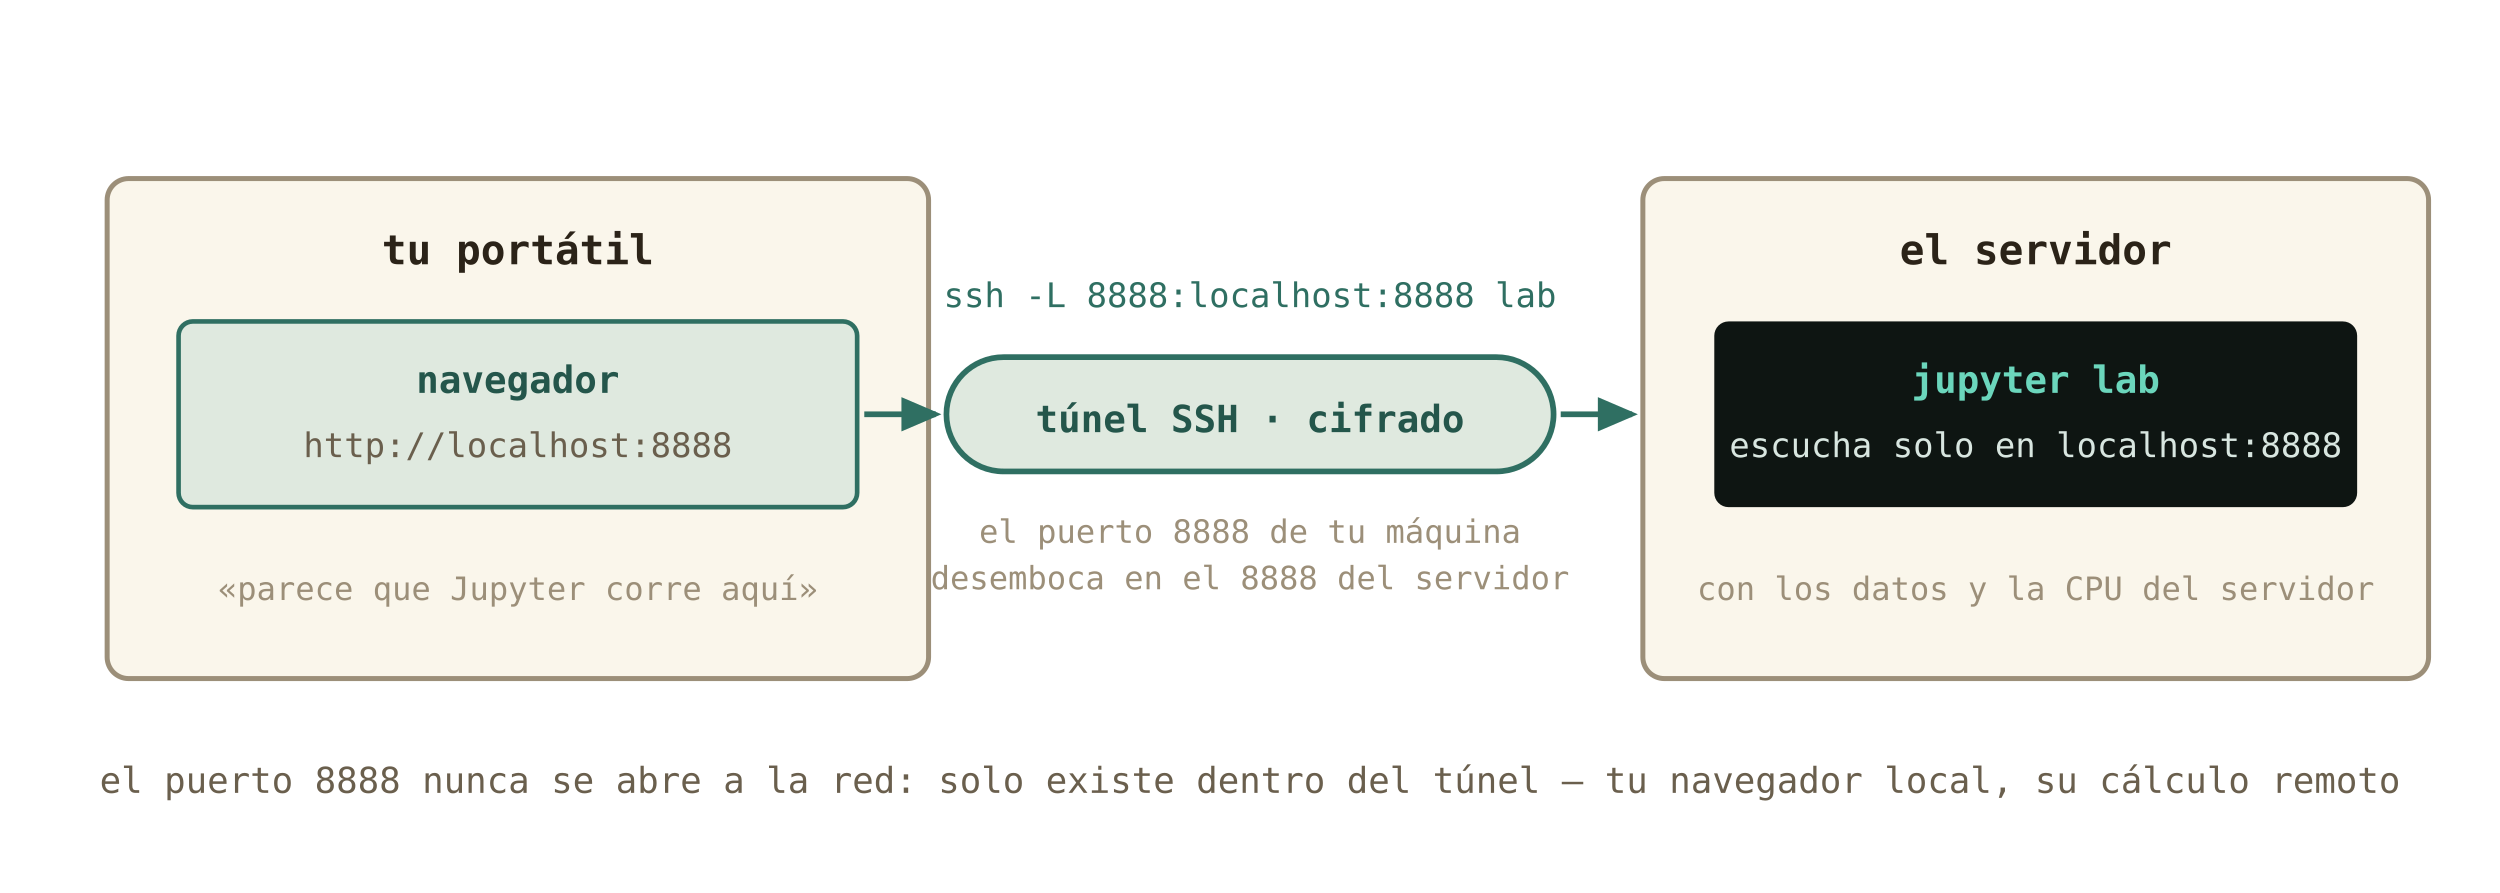
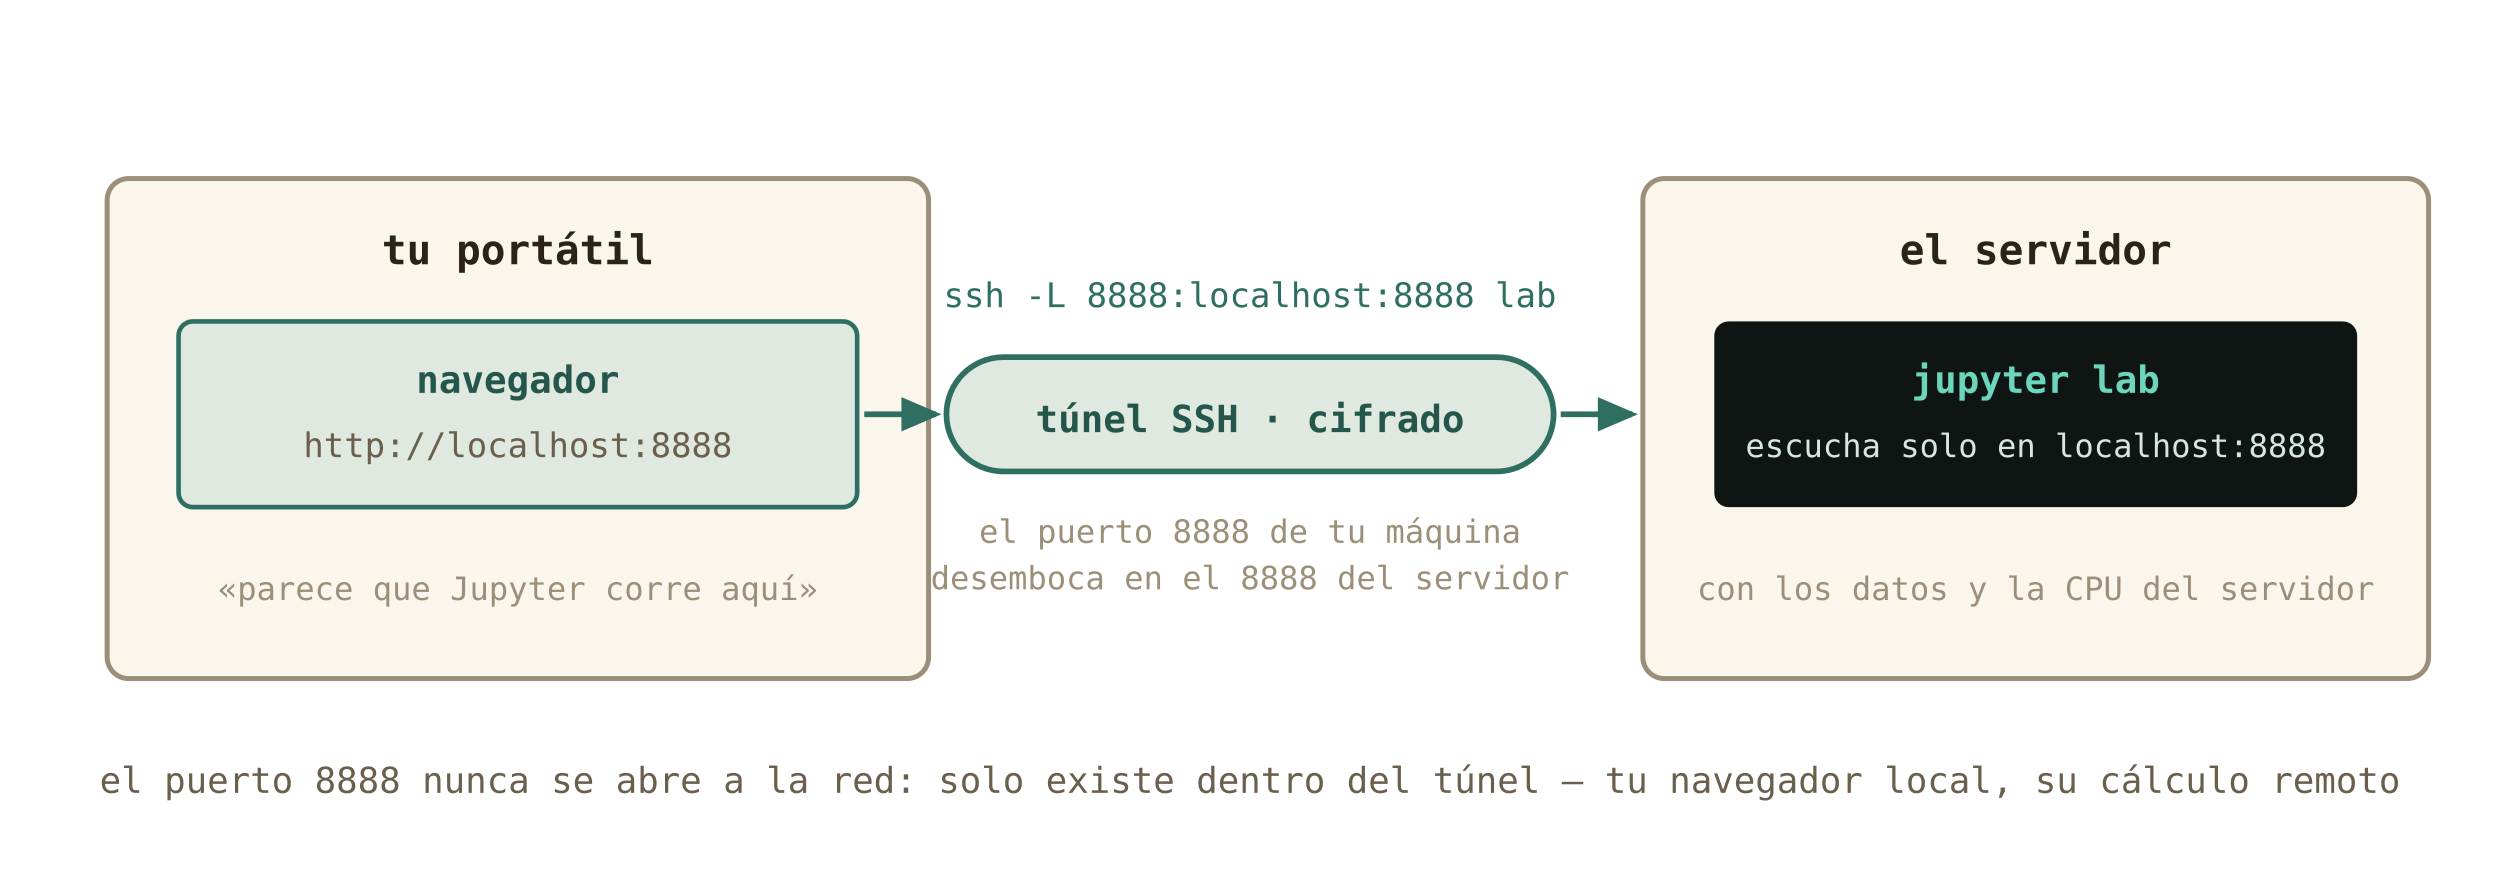
<svg xmlns="http://www.w3.org/2000/svg" viewBox="0 0 700 250" width="700" height="250" role="img" aria-label="Túnel SSH: el Jupyter del servidor aparece en el navegador del portátil como si fuera local">
  <defs>
    <marker id="ftn" markerWidth="8" markerHeight="8" refX="6" refY="3" orient="auto">
      <path d="M0,0 L7,3 L0,6 z" fill="#2F6F62" />
    </marker>
  </defs>
  <g font-family="IBM Plex Mono,monospace">
    <rect x="30" y="50" width="230" height="140" rx="6" fill="#FAF6EB" stroke="#9C8F79" stroke-width="1.4" />
    <text x="145" y="74" font-size="11.5" fill="#2B2318" text-anchor="middle" font-weight="600">tu portátil</text>
    <rect x="50" y="90" width="190" height="52" rx="4" fill="#DFE9DF" stroke="#2F6F62" stroke-width="1.3" />
    <text x="145" y="110" font-size="10.5" fill="#24564B" text-anchor="middle" font-weight="600">navegador</text>
    <text x="145" y="128" font-size="9.5" fill="#6A5F4D" text-anchor="middle">http://localhost:8888</text>
    <text x="145" y="168" font-size="9" fill="#9C8F79" text-anchor="middle">«parece que Jupyter corre aquí»</text>
    <rect x="265" y="100" width="170" height="32" rx="16" fill="#DFE9DF" stroke="#2F6F62" stroke-width="1.6" />
    <text x="350" y="121" font-size="10.5" fill="#24564B" text-anchor="middle" font-weight="600">túnel SSH · cifrado</text>
    <text x="350" y="86" font-size="9.5" fill="#2F6F62" text-anchor="middle">ssh -L 8888:localhost:8888 lab</text>
    <line x1="242" y1="116" x2="262" y2="116" stroke="#2F6F62" stroke-width="1.6" marker-end="url(#ftn)" />
    <line x1="437" y1="116" x2="457" y2="116" stroke="#2F6F62" stroke-width="1.6" marker-end="url(#ftn)" />
    <text x="350" y="152" font-size="9" fill="#9C8F79" text-anchor="middle">el puerto 8888 de tu máquina</text>
    <text x="350" y="165" font-size="9" fill="#9C8F79" text-anchor="middle">desemboca en el 8888 del servidor</text>
    <rect x="460" y="50" width="220" height="140" rx="6" fill="#FAF6EB" stroke="#9C8F79" stroke-width="1.4" />
    <text x="570" y="74" font-size="11.5" fill="#2B2318" text-anchor="middle" font-weight="600">el servidor</text>
    <rect x="480" y="90" width="180" height="52" rx="4" fill="#0E1512" />
    <text x="570" y="110" font-size="10.5" fill="#6BD6BC" text-anchor="middle" font-weight="600">jupyter lab</text>
-     <text x="570" y="128" font-size="9.5" fill="#D8E6E0" text-anchor="middle">escucha solo en localhost:8888</text>
+     <text x="570" y="128" font-size="9" fill="#D8E6E0" text-anchor="middle">escucha solo en localhost:8888</text>
    <text x="570" y="168" font-size="9" fill="#9C8F79" text-anchor="middle">con los datos y la CPU del servidor</text>
    <text x="350" y="222" font-size="10" fill="#6A5F4D" text-anchor="middle">el puerto 8888 nunca se abre a la red: solo existe dentro del túnel — tu navegador local, su cálculo remoto</text>
  </g>
</svg>
